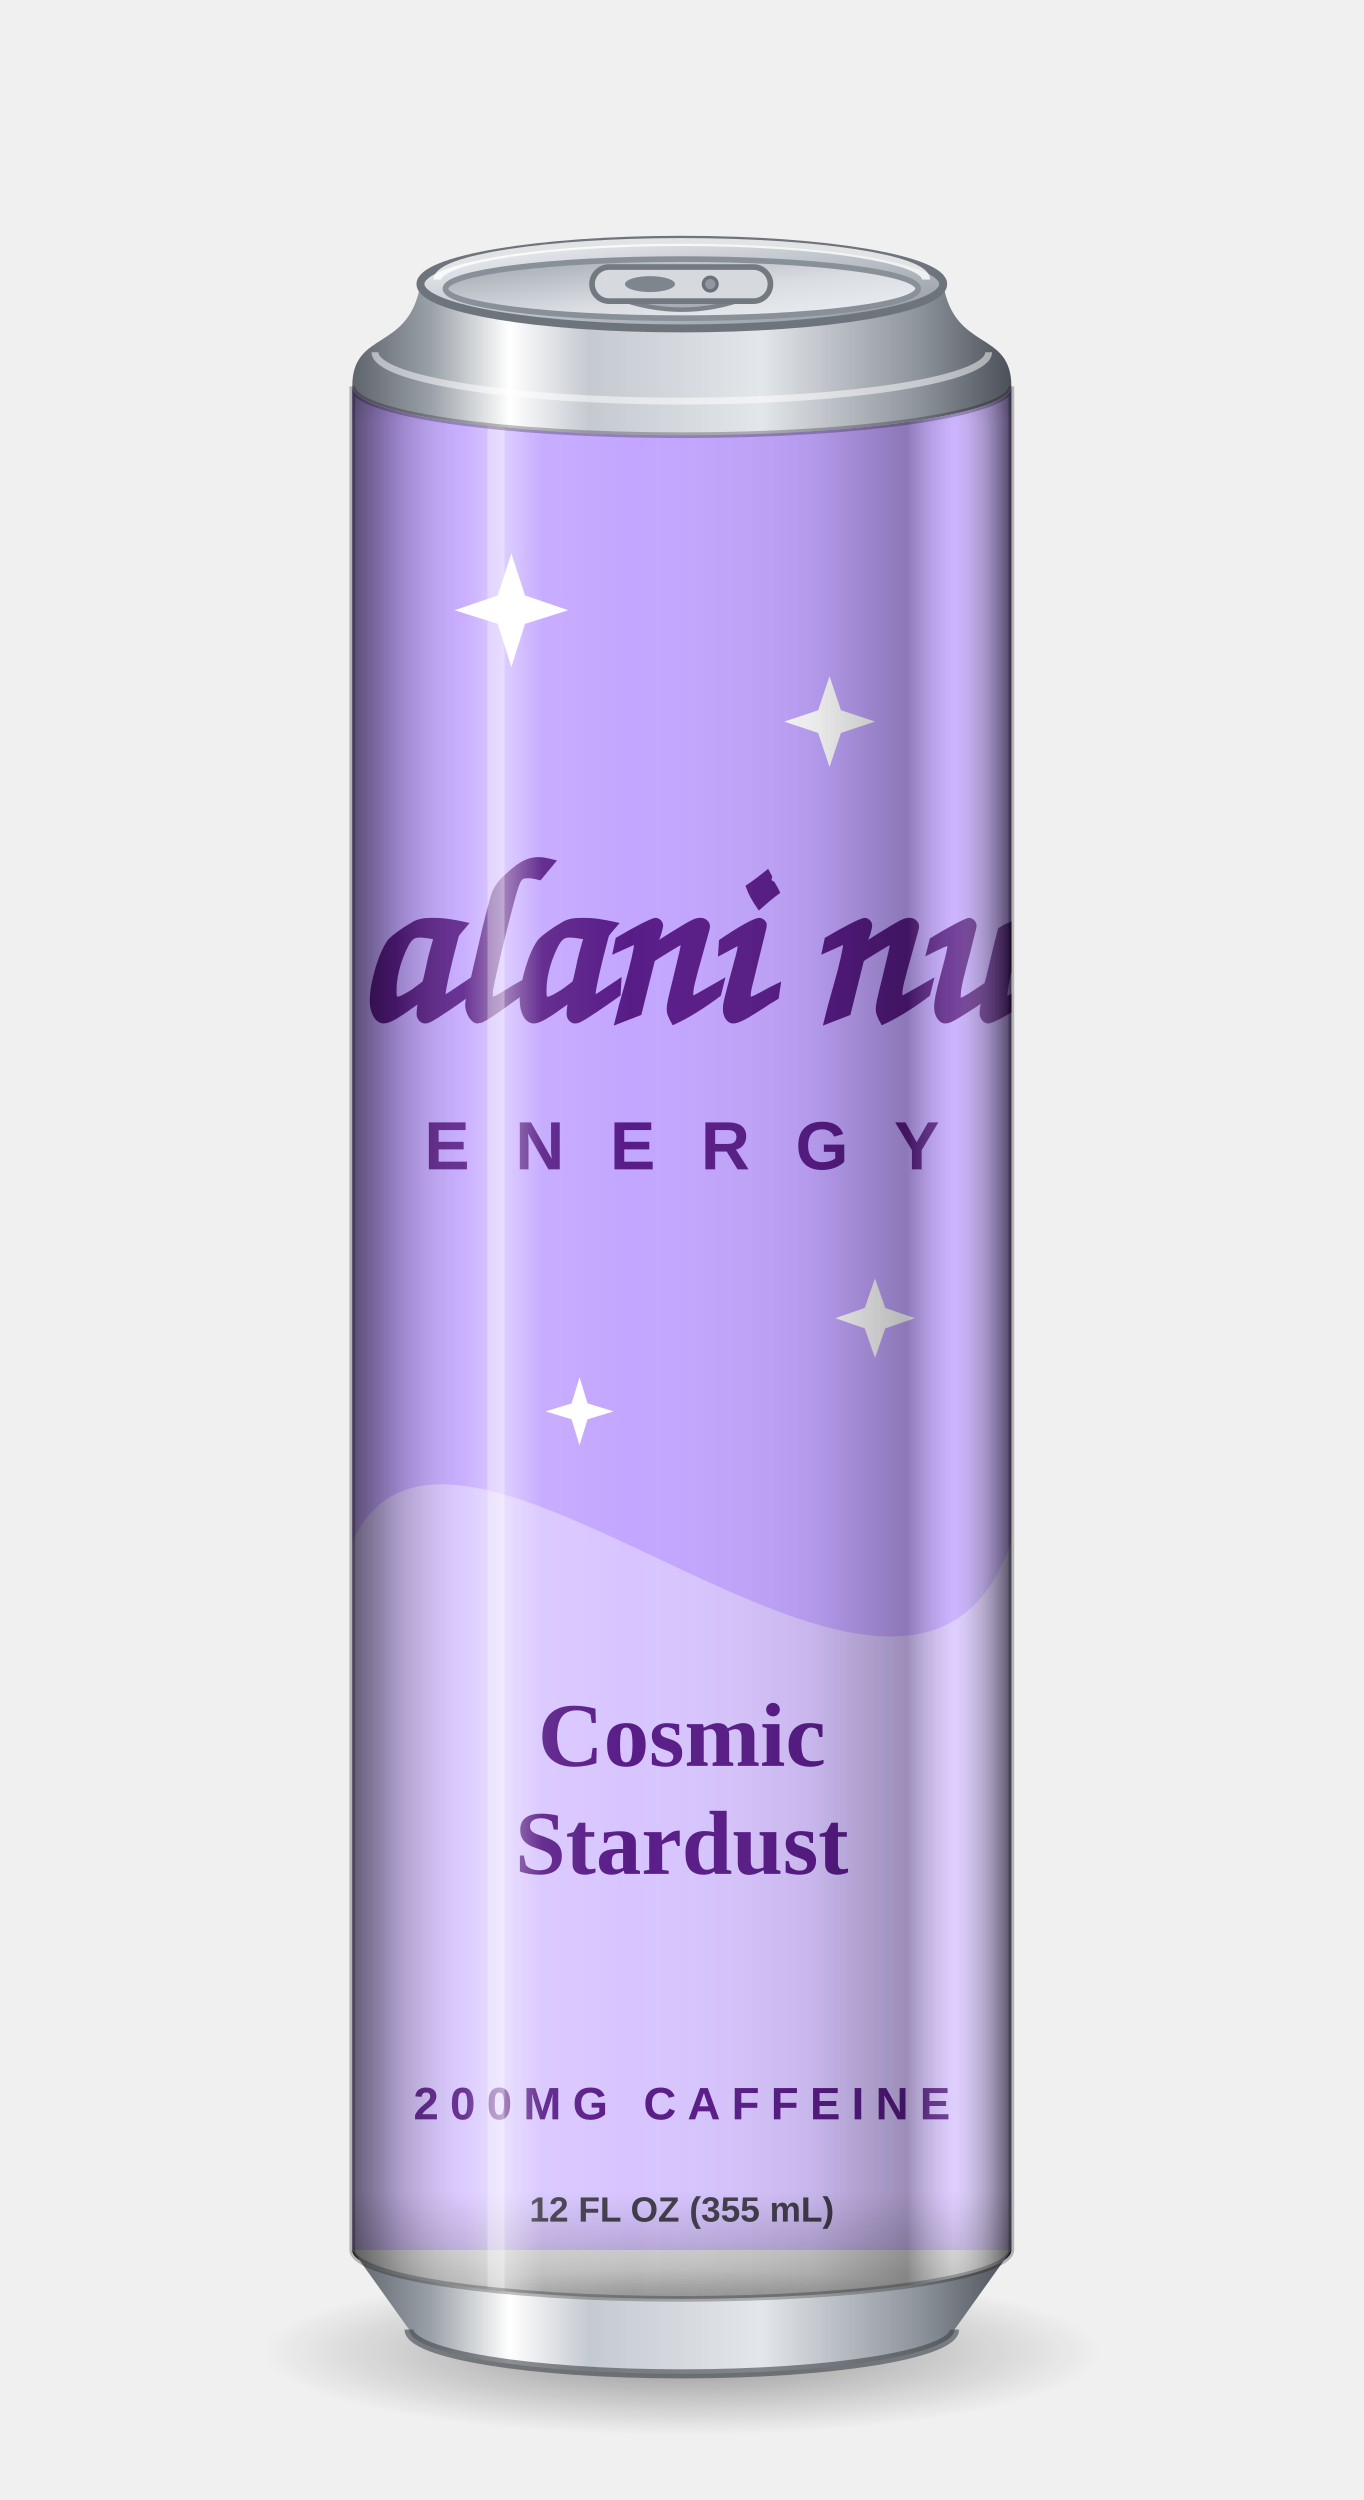
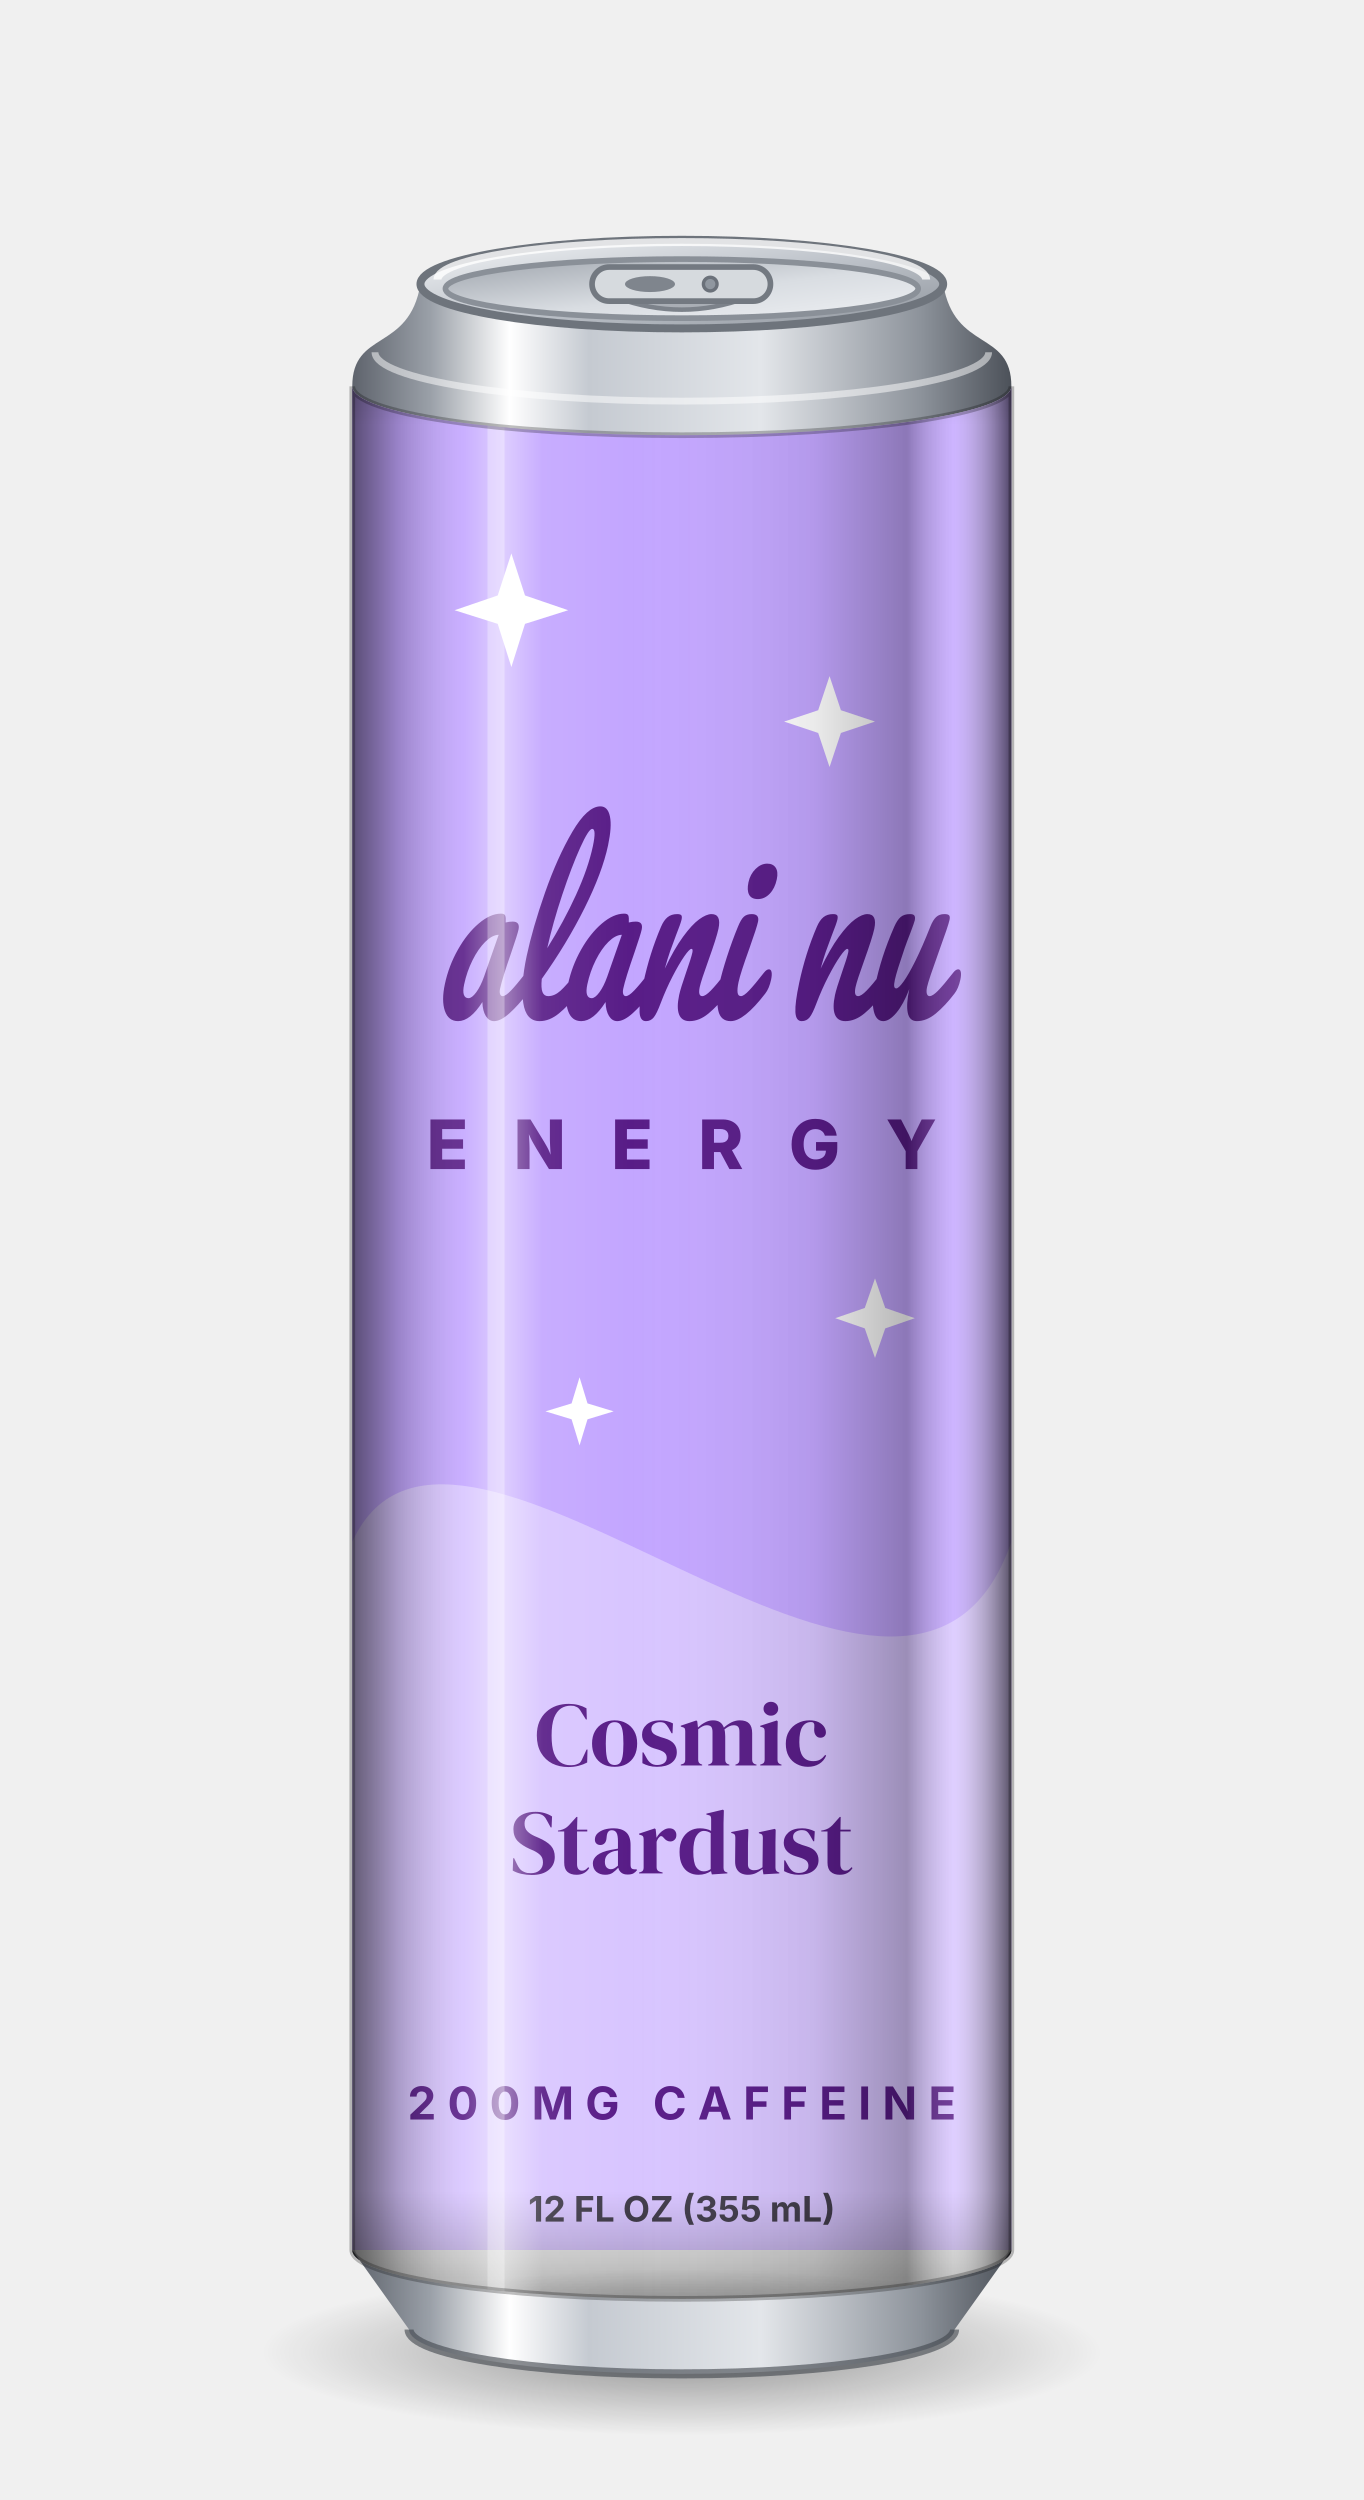
<svg xmlns="http://www.w3.org/2000/svg" viewBox="0 0 120 220" width="120" height="220" role="img" aria-label="Alani Nu Cosmic Stardust can, Second Wind art">
  <defs>
    <linearGradient id="shade-alani-cosmic-stardust" x1="0" x2="1">
      <stop offset="0" stop-color="#000" stop-opacity="0.55" />
      <stop offset="0.07" stop-color="#000" stop-opacity="0.22" />
      <stop offset="0.17" stop-color="#fff" stop-opacity="0.10" />
      <stop offset="0.23" stop-color="#fff" stop-opacity="0.45" />
      <stop offset="0.29" stop-color="#fff" stop-opacity="0.08" />
      <stop offset="0.42" stop-color="#fff" stop-opacity="0" />
      <stop offset="0.70" stop-color="#000" stop-opacity="0.08" />
      <stop offset="0.84" stop-color="#000" stop-opacity="0.28" />
      <stop offset="0.91" stop-color="#fff" stop-opacity="0.16" />
      <stop offset="1" stop-color="#000" stop-opacity="0.62" />
    </linearGradient>
    <linearGradient id="vshade-alani-cosmic-stardust" x1="0" y1="0" x2="0" y2="1">
      <stop offset="0" stop-color="#000" stop-opacity="0.28" />
      <stop offset="0.05" stop-color="#000" stop-opacity="0" />
      <stop offset="0.94" stop-color="#000" stop-opacity="0" />
      <stop offset="1" stop-color="#000" stop-opacity="0.32" />
    </linearGradient>
    <linearGradient id="metal-alani-cosmic-stardust" x1="0" x2="1">
      <stop offset="0" stop-color="#5d626b" />
      <stop offset="0.12" stop-color="#9aa0a8" />
      <stop offset="0.24" stop-color="#ffffff" />
      <stop offset="0.36" stop-color="#c5cad1" />
      <stop offset="0.62" stop-color="#e3e6ea" />
      <stop offset="0.86" stop-color="#8d939b" />
      <stop offset="1" stop-color="#4b5058" />
    </linearGradient>
    <linearGradient id="lid-alani-cosmic-stardust" x1="0" y1="0" x2="1" y2="1">
      <stop offset="0" stop-color="#f4f6f8" />
      <stop offset="0.5" stop-color="#bfc4cb" />
      <stop offset="1" stop-color="#8e949c" />
    </linearGradient>
    <linearGradient id="well-alani-cosmic-stardust" x1="0" y1="0" x2="1" y2="1">
      <stop offset="0" stop-color="#9ea4ac" />
      <stop offset="0.55" stop-color="#d9dde2" />
      <stop offset="1" stop-color="#eef0f3" />
    </linearGradient>
    <radialGradient id="floor-alani-cosmic-stardust">
      <stop offset="0" stop-color="#000" stop-opacity="0.4" />
      <stop offset="1" stop-color="#000" stop-opacity="0" />
    </radialGradient>
    <clipPath id="body-alani-cosmic-stardust">
      <path d="M31 34 A29.0 4.3 0 0 0 89 34 L89 198 A29.0 4.3 0 0 1 31 198 Z" />
    </clipPath>
  </defs>
  <ellipse cx="60.0" cy="207" rx="37.0" ry="7.3" fill="url(#floor-alani-cosmic-stardust)" />
  <path d="M31 198 A29.0 4.3 0 0 0 89 198 L84 205 A24.0 3.9 0 0 1 36 205 Z" fill="url(#metal-alani-cosmic-stardust)" />
  <path d="M36 205 A24.0 3.9 0 0 0 84 205" stroke="#3f444b" stroke-width="0.8" fill="none" opacity="0.6" />
  <path d="M31 34 C31 29,36 31,37 25 L83 25 C84 31,89 29,89 34 A29.0 4.3 0 0 1 31 34 Z" fill="url(#metal-alani-cosmic-stardust)" />
  <path d="M33 31 A27.0 4.3 0 0 0 87 31" stroke="#fff" stroke-width="0.6" fill="none" opacity="0.5" />
  <g clip-path="url(#body-alani-cosmic-stardust)">
    <rect x="31" y="34" width="58" height="164" fill="#c3a6ff" />
    <path d="M31 135.68 C40.0 116.0,80.0 161.92,89 135.68 L89 198 L31 198 Z" fill="#fff" opacity="0.35" />
-     <text x="60.0" y="89.8" font-family="'Brush Script MT','Segoe Script','Lucida Handwriting',Georgia,cursive" font-size="20" font-weight="700" text-anchor="middle" fill="#581c87" textLength="44.0" lengthAdjust="spacingAndGlyphs" font-style="italic">alani nu</text>
-     <text x="60.0" y="102.9" font-family="'Helvetica Neue',Arial,Inter,sans-serif" font-size="6" font-weight="800" text-anchor="middle" fill="#581c87" letter-spacing="4">ENERGY</text>
+     <path transform="translate(38.00 89.76) skewX(-12) scale(0.6809 1)" d="M0.7 -3.16Q0.7 -4.76 1.44 -6.19Q2.18 -7.62 3.41 -8.49Q4.64 -9.36 6.02 -9.36Q6.46 -9.36 6.61 -9.19Q6.76 -9.02 6.86 -8.58Q7.28 -8.66 7.74 -8.66Q8.72 -8.66 8.72 -7.96Q8.72 -7.54 8.42 -5.96Q7.96 -3.66 7.96 -2.76Q7.96 -2.46 8.11 -2.28Q8.26 -2.1 8.5 -2.1Q8.88 -2.1 9.42 -2.59Q9.96 -3.08 10.88 -4.18Q11.12 -4.46 11.42 -4.46Q11.68 -4.46 11.83 -4.22Q11.98 -3.98 11.98 -3.56Q11.98 -2.76 11.6 -2.32Q10.78 -1.3 9.86 -0.6Q8.94 0.1 8.08 0.1Q7.42 0.1 6.87 -0.35Q6.32 -0.8 6.04 -1.58Q5 0.1 3.42 0.1Q2.18 0.1 1.44 -0.8Q0.7 -1.7 0.7 -3.16ZM5.56 -3.82 6.3 -7.5Q5.46 -7.48 4.75 -6.87Q4.04 -6.26 3.62 -5.26Q3.2 -4.26 3.2 -3.14Q3.2 -2.52 3.45 -2.22Q3.7 -1.92 4.14 -1.92Q4.58 -1.92 4.98 -2.44Q5.38 -2.96 5.56 -3.82ZM18.5 -3.56Q18.5 -2.76 18.12 -2.32Q17.26 -1.26 16.25 -0.58Q15.24 0.1 13.96 0.1Q12.2 0.1 11.35 -1.5Q10.5 -3.1 10.5 -5.64Q10.5 -8.08 11.13 -11.2Q11.76 -14.32 12.99 -16.56Q14.22 -18.8 15.92 -18.8Q16.88 -18.8 17.43 -17.91Q17.98 -17.02 17.98 -15.36Q17.98 -12.98 16.66 -9.84Q15.34 -6.7 13.08 -3.62Q13.22 -2.8 13.54 -2.45Q13.86 -2.1 14.38 -2.1Q15.2 -2.1 15.82 -2.57Q16.44 -3.04 17.4 -4.18Q17.64 -4.46 17.94 -4.46Q18.2 -4.46 18.35 -4.22Q18.5 -3.98 18.5 -3.56ZM12.94 -6.32Q14.36 -8.66 15.2 -11.01Q16.04 -13.36 16.04 -15.3Q16.04 -16.82 15.48 -16.82Q15.02 -16.82 14.44 -15.16Q13.86 -13.5 13.42 -11.04Q12.98 -8.58 12.94 -6.32ZM16.62 -3.16Q16.62 -4.76 17.36 -6.19Q18.1 -7.62 19.33 -8.49Q20.56 -9.36 21.94 -9.36Q22.38 -9.36 22.53 -9.19Q22.68 -9.02 22.78 -8.58Q23.2 -8.66 23.66 -8.66Q24.64 -8.66 24.64 -7.96Q24.64 -7.54 24.34 -5.96Q23.88 -3.66 23.88 -2.76Q23.88 -2.46 24.03 -2.28Q24.18 -2.1 24.42 -2.1Q24.8 -2.1 25.34 -2.59Q25.88 -3.08 26.8 -4.18Q27.04 -4.46 27.34 -4.46Q27.6 -4.46 27.75 -4.22Q27.9 -3.98 27.9 -3.56Q27.9 -2.76 27.52 -2.32Q26.7 -1.3 25.78 -0.6Q24.86 0.1 24 0.1Q23.34 0.1 22.79 -0.35Q22.24 -0.8 21.96 -1.58Q20.92 0.1 19.34 0.1Q18.1 0.1 17.36 -0.8Q16.62 -1.7 16.62 -3.16ZM21.48 -3.82 22.22 -7.5Q21.38 -7.48 20.67 -6.87Q19.96 -6.26 19.54 -5.26Q19.12 -4.26 19.12 -3.14Q19.12 -2.52 19.37 -2.22Q19.62 -1.92 20.06 -1.92Q20.5 -1.92 20.9 -2.44Q21.3 -2.96 21.48 -3.82ZM26.32 -3.26Q26.32 -5.86 27.06 -8.2Q27.24 -8.78 27.65 -9.05Q28.06 -9.32 28.8 -9.32Q29.2 -9.32 29.36 -9.22Q29.52 -9.12 29.52 -8.84Q29.52 -8.52 29.22 -7.4Q29.02 -6.6 28.9 -6Q28.78 -5.4 28.7 -4.52Q29.36 -6.24 30.18 -7.32Q31 -8.4 31.79 -8.86Q32.58 -9.32 33.24 -9.32Q34.54 -9.32 34.54 -8.02Q34.54 -7.24 34.1 -5.2Q33.72 -3.46 33.72 -2.9Q33.72 -2.1 34.3 -2.1Q34.7 -2.1 35.25 -2.59Q35.8 -3.08 36.72 -4.18Q36.96 -4.46 37.26 -4.46Q37.52 -4.46 37.67 -4.22Q37.82 -3.98 37.82 -3.56Q37.82 -2.76 37.44 -2.32Q36.58 -1.26 35.59 -0.58Q34.6 0.1 33.34 0.1Q32.32 0.1 31.8 -0.49Q31.28 -1.08 31.28 -2.2Q31.28 -2.76 31.56 -4.2Q31.82 -5.46 31.82 -5.94Q31.82 -6.26 31.6 -6.26Q31.34 -6.26 30.87 -5.59Q30.4 -4.92 29.91 -3.82Q29.42 -2.72 29.12 -1.5Q28.9 -0.56 28.61 -0.23Q28.32 0.1 27.7 0.1Q26.94 0.1 26.63 -0.7Q26.32 -1.5 26.32 -3.26ZM37.14 -12.12Q37.14 -12.82 37.69 -13.29Q38.24 -13.76 39.06 -13.76Q39.8 -13.76 40.26 -13.4Q40.72 -13.04 40.72 -12.38Q40.72 -11.58 40.2 -11.11Q39.68 -10.64 38.82 -10.64Q37.98 -10.64 37.56 -11.03Q37.14 -11.42 37.14 -12.12ZM36.18 -3.26Q36.18 -4.16 36.41 -5.57Q36.64 -6.98 37 -8.2Q37.18 -8.84 37.48 -9.08Q37.78 -9.32 38.44 -9.32Q39.46 -9.32 39.46 -8.64Q39.46 -8.14 39.08 -6.32Q38.6 -4.12 38.6 -3.34Q38.6 -2.74 38.76 -2.42Q38.92 -2.1 39.3 -2.1Q39.66 -2.1 40.2 -2.6Q40.74 -3.1 41.64 -4.18Q41.88 -4.46 42.18 -4.46Q42.44 -4.46 42.59 -4.22Q42.74 -3.98 42.74 -3.56Q42.74 -2.76 42.36 -2.32Q40.38 0.1 38.66 0.1Q37.36 0.1 36.77 -0.82Q36.18 -1.74 36.18 -3.26ZM46.46 -3.26Q46.46 -5.86 47.2 -8.2Q47.38 -8.78 47.79 -9.05Q48.2 -9.32 48.94 -9.32Q49.34 -9.32 49.5 -9.22Q49.66 -9.12 49.66 -8.84Q49.66 -8.52 49.36 -7.4Q49.16 -6.6 49.04 -6Q48.92 -5.4 48.84 -4.52Q49.5 -6.24 50.32 -7.32Q51.14 -8.4 51.93 -8.86Q52.72 -9.32 53.38 -9.32Q54.68 -9.32 54.68 -8.02Q54.68 -7.24 54.24 -5.2Q53.86 -3.46 53.86 -2.9Q53.86 -2.1 54.44 -2.1Q54.84 -2.1 55.39 -2.59Q55.94 -3.08 56.86 -4.18Q57.1 -4.46 57.4 -4.46Q57.66 -4.46 57.81 -4.22Q57.96 -3.98 57.96 -3.56Q57.96 -2.76 57.58 -2.32Q56.72 -1.26 55.73 -0.58Q54.74 0.1 53.48 0.1Q52.46 0.1 51.94 -0.49Q51.42 -1.08 51.42 -2.2Q51.42 -2.76 51.7 -4.2Q51.96 -5.46 51.96 -5.94Q51.96 -6.26 51.74 -6.26Q51.48 -6.26 51.01 -5.59Q50.54 -4.92 50.05 -3.82Q49.56 -2.72 49.26 -1.5Q49.04 -0.56 48.75 -0.23Q48.46 0.1 47.84 0.1Q47.08 0.1 46.77 -0.7Q46.46 -1.5 46.46 -3.26ZM56.34 -2.8Q56.34 -4.3 56.54 -5.55Q56.74 -6.8 57.2 -8.2Q57.4 -8.8 57.76 -9.06Q58.12 -9.32 58.9 -9.32Q59.34 -9.32 59.51 -9.18Q59.68 -9.04 59.68 -8.76Q59.68 -8.6 59.46 -7.68Q59.26 -6.94 59.14 -6.34Q58.74 -4.24 58.74 -3.54Q58.74 -3.12 58.84 -2.95Q58.94 -2.78 59.16 -2.78Q59.46 -2.78 59.91 -3.38Q60.36 -3.98 60.87 -5.2Q61.38 -6.42 61.86 -8.2Q62.02 -8.8 62.35 -9.06Q62.68 -9.32 63.34 -9.32Q63.8 -9.32 63.98 -9.21Q64.16 -9.1 64.16 -8.8Q64.16 -8.3 63.66 -6.06Q63.1 -3.5 63.1 -2.9Q63.1 -2.52 63.26 -2.31Q63.42 -2.1 63.68 -2.1Q64.08 -2.1 64.63 -2.59Q65.18 -3.08 66.1 -4.18Q66.34 -4.46 66.64 -4.46Q66.9 -4.46 67.05 -4.22Q67.2 -3.98 67.2 -3.56Q67.2 -2.76 66.82 -2.32Q65.96 -1.26 64.97 -0.58Q63.98 0.1 62.72 0.1Q61.76 0.1 61.31 -0.64Q60.86 -1.38 60.86 -2.72Q60.52 -1.36 59.84 -0.63Q59.16 0.1 58.38 0.1Q57.48 0.1 56.91 -0.73Q56.34 -1.56 56.34 -2.8Z" fill="#581c87" />
+     <path transform="translate(37.54 102.88) scale(1 1)" d="M0.34 0V-4.37H3.37V-3.52H1.37V-2.62H3.21V-1.79H1.37V-0.84H3.37V0ZM8 0V-4.37H9.14L10.35 -2.39Q10.47 -2.2 10.58 -1.99Q10.7 -1.78 10.81 -1.52Q10.92 -1.27 11.03 -0.94H10.94Q10.92 -1.18 10.9 -1.47Q10.88 -1.76 10.87 -2.04Q10.85 -2.32 10.85 -2.51V-4.37H11.91V0H10.77L9.66 -1.81Q9.51 -2.06 9.39 -2.28Q9.26 -2.5 9.14 -2.76Q9.02 -3.02 8.86 -3.38H8.98Q9 -3.06 9.02 -2.76Q9.04 -2.47 9.05 -2.22Q9.06 -1.97 9.06 -1.81V0ZM16.59 0V-4.37H19.62V-3.52H17.63V-2.62H19.46V-1.79H17.63V-0.84H19.62V0ZM24.25 0V-4.37H26.04Q26.53 -4.37 26.89 -4.19Q27.25 -4.01 27.44 -3.69Q27.63 -3.36 27.63 -2.92Q27.63 -2.47 27.43 -2.15Q27.24 -1.83 26.87 -1.67Q26.51 -1.5 26.01 -1.5H24.87V-2.32H25.82Q26.07 -2.32 26.23 -2.38Q26.39 -2.45 26.47 -2.58Q26.56 -2.71 26.56 -2.92Q26.56 -3.12 26.47 -3.25Q26.39 -3.39 26.23 -3.46Q26.06 -3.53 25.82 -3.53H25.29V0ZM26.65 0 25.58 -2H26.69L27.78 0ZM34.22 0.06Q33.6 0.06 33.13 -0.21Q32.66 -0.48 32.39 -0.98Q32.12 -1.49 32.12 -2.17Q32.12 -2.89 32.4 -3.39Q32.68 -3.89 33.15 -4.16Q33.62 -4.42 34.21 -4.42Q34.59 -4.42 34.91 -4.32Q35.23 -4.21 35.49 -4.01Q35.74 -3.81 35.9 -3.54Q36.05 -3.27 36.09 -2.94H35.05Q35.01 -3.08 34.94 -3.18Q34.87 -3.29 34.76 -3.36Q34.66 -3.44 34.52 -3.48Q34.39 -3.52 34.23 -3.52Q33.91 -3.52 33.67 -3.36Q33.44 -3.21 33.31 -2.91Q33.18 -2.61 33.18 -2.19Q33.18 -1.76 33.31 -1.46Q33.43 -1.17 33.67 -1.01Q33.9 -0.85 34.23 -0.85Q34.52 -0.85 34.73 -0.95Q34.93 -1.04 35.04 -1.22Q35.14 -1.4 35.14 -1.65L35.34 -1.62H34.27V-2.38H36.14V-1.8Q36.14 -1.22 35.9 -0.8Q35.65 -0.39 35.21 -0.16Q34.78 0.06 34.22 0.06ZM42.16 0V-1.58L40.54 -4.37H41.75L42.44 -3.03Q42.54 -2.83 42.61 -2.64Q42.69 -2.44 42.78 -2.18H42.59Q42.67 -2.44 42.74 -2.64Q42.82 -2.84 42.91 -3.03L43.57 -4.37H44.77L43.19 -1.58V0Z" fill="#581c87" />
    <polygon points="50.0,53.7 46.2,54.9 45.0,58.7 43.8,54.9 40.0,53.7 43.8,52.4 45.0,48.7 46.2,52.4" fill="#fff" />
    <polygon points="77.0,63.5 74.0,64.5 73.0,67.5 72.0,64.5 69.0,63.5 72.0,62.5 73.0,59.5 74.0,62.5" fill="#fff" />
    <polygon points="54.0,124.2 51.7,124.9 51.0,127.2 50.3,124.9 48.0,124.2 50.3,123.5 51.0,121.2 51.7,123.5" fill="#fff" />
    <polygon points="80.5,116.0 77.9,116.9 77.0,119.5 76.1,116.9 73.5,116.0 76.1,115.1 77.0,112.5 77.9,115.1" fill="#fff" />
-     <text x="60.0" y="155.4" font-family="Georgia,'Times New Roman',serif" font-size="8" font-weight="700" text-anchor="middle" fill="#581c87">Cosmic</text>
-     <text x="60.0" y="164.9" font-family="Georgia,'Times New Roman',serif" font-size="8" font-weight="700" text-anchor="middle" fill="#581c87">Stardust</text>
-     <text x="60.0" y="186.5" font-family="'Helvetica Neue',Arial,Inter,sans-serif" font-size="4" font-weight="700" text-anchor="middle" fill="#581c87" letter-spacing="1">200MG CAFFEINE</text>
-     <text x="60.0" y="195.5" font-family="'Helvetica Neue',Arial,Inter,sans-serif" font-size="3.1" font-weight="700" text-anchor="middle" fill="#111111" opacity="0.75">12 FL OZ (355 mL)</text>
+     <path transform="translate(47.08 155.36) scale(1 1)" d="M2.93 0.14Q2.15 0.14 1.52 -0.17Q0.9 -0.49 0.53 -1.11Q0.16 -1.74 0.16 -2.64Q0.16 -3.33 0.38 -3.85Q0.61 -4.37 1 -4.72Q1.38 -5.07 1.89 -5.25Q2.4 -5.42 2.97 -5.42Q3.42 -5.42 3.81 -5.32Q4.19 -5.22 4.53 -5.03L4.56 -4.05H4.48L4.08 -4.69Q4 -4.84 3.9 -4.96Q3.81 -5.09 3.66 -5.15Q3.54 -5.21 3.43 -5.24Q3.31 -5.26 3.14 -5.26Q2.67 -5.26 2.29 -5.02Q1.91 -4.77 1.68 -4.2Q1.46 -3.62 1.46 -2.63Q1.46 -1.65 1.67 -1.08Q1.89 -0.5 2.26 -0.26Q2.63 -0.02 3.1 -0.02Q3.35 -0.02 3.5 -0.05Q3.66 -0.09 3.81 -0.16Q3.96 -0.22 4.04 -0.35Q4.12 -0.47 4.18 -0.62L4.54 -1.4H4.62L4.59 -0.26Q4.26 -0.08 3.84 0.03Q3.42 0.14 2.93 0.14ZM7.01 0.12Q6.4 0.12 5.95 -0.13Q5.5 -0.38 5.26 -0.85Q5.02 -1.31 5.02 -1.94Q5.02 -2.56 5.28 -3.02Q5.54 -3.47 5.99 -3.72Q6.44 -3.97 7.01 -3.97Q7.58 -3.97 8.02 -3.72Q8.47 -3.48 8.73 -3.02Q8.99 -2.57 8.99 -1.94Q8.99 -1.3 8.75 -0.84Q8.5 -0.38 8.06 -0.13Q7.62 0.12 7.01 0.12ZM7.01 -0.04Q7.29 -0.04 7.46 -0.2Q7.62 -0.36 7.7 -0.77Q7.78 -1.18 7.78 -1.92Q7.78 -2.67 7.7 -3.08Q7.62 -3.49 7.46 -3.65Q7.29 -3.81 7.01 -3.81Q6.73 -3.81 6.56 -3.65Q6.38 -3.49 6.31 -3.08Q6.23 -2.67 6.23 -1.92Q6.23 -1.18 6.31 -0.77Q6.38 -0.36 6.56 -0.2Q6.73 -0.04 7.01 -0.04ZM10.73 0.12Q10.34 0.12 10.02 0.03Q9.71 -0.06 9.45 -0.2L9.46 -1.15H9.54L9.81 -0.67Q9.98 -0.35 10.2 -0.2Q10.41 -0.04 10.74 -0.04Q11.12 -0.04 11.36 -0.21Q11.59 -0.38 11.59 -0.67Q11.59 -0.94 11.42 -1.1Q11.26 -1.27 10.8 -1.41L10.46 -1.51Q9.98 -1.66 9.7 -1.96Q9.42 -2.26 9.42 -2.7Q9.42 -3.23 9.83 -3.6Q10.25 -3.97 11.02 -3.97Q11.34 -3.97 11.61 -3.9Q11.89 -3.83 12.14 -3.7L12.1 -2.83H12.02L11.74 -3.33Q11.58 -3.59 11.44 -3.7Q11.29 -3.81 10.99 -3.81Q10.72 -3.81 10.48 -3.66Q10.24 -3.5 10.24 -3.22Q10.24 -2.95 10.44 -2.79Q10.65 -2.63 11.05 -2.5L11.41 -2.39Q11.98 -2.22 12.23 -1.91Q12.48 -1.6 12.48 -1.17Q12.48 -0.58 12.02 -0.23Q11.56 0.12 10.73 0.12ZM12.83 0V-0.08L12.94 -0.11Q13.1 -0.15 13.16 -0.25Q13.22 -0.34 13.22 -0.5V-3.01Q13.22 -3.18 13.17 -3.27Q13.11 -3.35 12.95 -3.38L12.83 -3.42V-3.5L14.2 -3.96L14.28 -3.88L14.34 -3.34Q14.61 -3.6 14.95 -3.78Q15.29 -3.97 15.66 -3.97Q16.04 -3.97 16.27 -3.81Q16.5 -3.66 16.62 -3.33Q16.94 -3.62 17.3 -3.8Q17.66 -3.97 18.01 -3.97Q18.58 -3.97 18.84 -3.7Q19.11 -3.42 19.11 -2.84V-0.5Q19.11 -0.18 19.4 -0.1L19.49 -0.08V0H17.64V-0.08L17.72 -0.1Q17.87 -0.15 17.93 -0.25Q17.99 -0.34 17.99 -0.5V-2.95Q17.99 -3.29 17.87 -3.41Q17.75 -3.54 17.49 -3.54Q17.28 -3.54 17.08 -3.44Q16.89 -3.35 16.67 -3.17Q16.71 -3.04 16.72 -2.89Q16.74 -2.74 16.74 -2.57V-0.5Q16.74 -0.18 17.02 -0.1L17.1 -0.08V0H15.24V-0.08L15.35 -0.11Q15.5 -0.16 15.56 -0.25Q15.62 -0.34 15.62 -0.5V-2.94Q15.62 -3.26 15.51 -3.4Q15.39 -3.54 15.11 -3.54Q14.93 -3.54 14.74 -3.44Q14.56 -3.35 14.36 -3.18V-0.5Q14.36 -0.18 14.64 -0.1L14.71 -0.08V0ZM20.76 -4.38Q20.49 -4.38 20.3 -4.56Q20.11 -4.73 20.11 -4.99Q20.11 -5.26 20.3 -5.43Q20.49 -5.6 20.76 -5.6Q21.03 -5.6 21.22 -5.43Q21.4 -5.26 21.4 -4.99Q21.4 -4.73 21.22 -4.56Q21.03 -4.38 20.76 -4.38ZM19.82 0V-0.08L19.93 -0.11Q20.09 -0.16 20.15 -0.26Q20.21 -0.35 20.21 -0.51V-3.02Q20.21 -3.18 20.15 -3.27Q20.09 -3.35 19.93 -3.38L19.82 -3.41V-3.49L21.28 -3.96L21.36 -3.88L21.34 -2.74V-0.5Q21.34 -0.34 21.4 -0.25Q21.46 -0.15 21.61 -0.1L21.69 -0.08V0ZM24.02 0.12Q23.48 0.12 23.04 -0.12Q22.59 -0.35 22.33 -0.8Q22.07 -1.26 22.07 -1.91Q22.07 -2.56 22.36 -3.02Q22.64 -3.48 23.12 -3.72Q23.59 -3.97 24.16 -3.97Q24.62 -3.97 24.94 -3.82Q25.26 -3.66 25.43 -3.42Q25.6 -3.18 25.6 -2.91Q25.6 -2.69 25.46 -2.56Q25.33 -2.44 25.11 -2.44Q24.88 -2.44 24.74 -2.61Q24.59 -2.78 24.57 -3.05Q24.56 -3.22 24.58 -3.35Q24.59 -3.47 24.58 -3.6Q24.54 -3.74 24.48 -3.78Q24.41 -3.82 24.29 -3.82Q23.8 -3.82 23.53 -3.4Q23.26 -2.98 23.26 -2.05Q23.26 -1.24 23.56 -0.81Q23.86 -0.38 24.49 -0.38Q24.86 -0.38 25.1 -0.52Q25.33 -0.66 25.54 -0.93L25.62 -0.86Q25.42 -0.39 25.01 -0.14Q24.59 0.12 24.02 0.12Z" fill="#581c87" />
+     <path transform="translate(44.88 164.86) scale(1 1)" d="M1.9 0.14Q1.46 0.14 1 0.04Q0.54 -0.07 0.24 -0.25L0.28 -1.34H0.36L0.61 -0.82Q0.72 -0.59 0.85 -0.42Q0.98 -0.25 1.2 -0.15Q1.36 -0.07 1.51 -0.04Q1.66 -0.02 1.84 -0.02Q2.33 -0.02 2.61 -0.28Q2.9 -0.54 2.9 -0.96Q2.9 -1.35 2.7 -1.57Q2.51 -1.79 2.09 -2L1.76 -2.14Q1.07 -2.45 0.68 -2.84Q0.3 -3.24 0.3 -3.9Q0.3 -4.37 0.54 -4.71Q0.78 -5.06 1.22 -5.24Q1.66 -5.42 2.24 -5.42Q2.66 -5.42 3.04 -5.31Q3.42 -5.2 3.7 -5.01L3.66 -4.05H3.58L3.25 -4.65Q3.11 -4.93 2.98 -5.04Q2.84 -5.16 2.66 -5.21Q2.56 -5.24 2.47 -5.25Q2.38 -5.26 2.25 -5.26Q1.84 -5.26 1.56 -5.03Q1.28 -4.79 1.28 -4.39Q1.28 -3.98 1.5 -3.74Q1.71 -3.5 2.13 -3.3L2.5 -3.14Q3.26 -2.81 3.6 -2.43Q3.94 -2.05 3.94 -1.45Q3.94 -0.74 3.4 -0.3Q2.87 0.14 1.9 0.14ZM5.85 0.12Q5.34 0.12 5.05 -0.14Q4.77 -0.39 4.77 -0.95V-3.69H4.22V-3.77L4.41 -3.8Q4.66 -3.86 4.84 -3.96Q5.02 -4.06 5.19 -4.24L5.85 -4.97H5.93L5.9 -3.85H6.8V-3.69H5.9V-0.81Q5.9 -0.53 6.02 -0.38Q6.14 -0.24 6.34 -0.24Q6.5 -0.24 6.63 -0.32Q6.76 -0.41 6.89 -0.55L6.97 -0.47Q6.81 -0.2 6.53 -0.04Q6.25 0.12 5.85 0.12ZM8.38 0.12Q7.92 0.12 7.6 -0.14Q7.29 -0.41 7.29 -0.9Q7.29 -1.28 7.67 -1.6Q8.06 -1.91 8.88 -2.07Q9.01 -2.1 9.17 -2.12Q9.33 -2.15 9.5 -2.18V-2.82Q9.5 -3.36 9.37 -3.58Q9.24 -3.8 8.96 -3.8Q8.77 -3.8 8.66 -3.68Q8.54 -3.55 8.51 -3.25L8.5 -3.16Q8.48 -2.82 8.33 -2.66Q8.18 -2.5 7.95 -2.5Q7.74 -2.5 7.61 -2.62Q7.47 -2.75 7.47 -2.97Q7.47 -3.3 7.7 -3.52Q7.93 -3.74 8.3 -3.86Q8.68 -3.97 9.12 -3.97Q9.83 -3.97 10.22 -3.62Q10.61 -3.27 10.61 -2.49V-0.72Q10.61 -0.36 10.94 -0.36H11.12L11.19 -0.3Q11.04 -0.1 10.86 0Q10.68 0.1 10.35 0.1Q10 0.1 9.8 -0.06Q9.59 -0.22 9.53 -0.5Q9.29 -0.24 9.04 -0.06Q8.78 0.12 8.38 0.12ZM8.87 -0.37Q9.03 -0.37 9.17 -0.44Q9.31 -0.52 9.5 -0.68V-2.02Q9.42 -2.01 9.34 -1.99Q9.26 -1.98 9.16 -1.96Q8.79 -1.86 8.57 -1.64Q8.35 -1.41 8.35 -1.02Q8.35 -0.7 8.5 -0.53Q8.66 -0.37 8.87 -0.37ZM11.36 0V-0.08L11.48 -0.11Q11.64 -0.16 11.7 -0.26Q11.76 -0.35 11.76 -0.5V-3.01Q11.76 -3.18 11.7 -3.27Q11.64 -3.35 11.48 -3.38L11.36 -3.42V-3.5L12.74 -3.96L12.82 -3.88L12.89 -3.19V-3.13Q13 -3.35 13.18 -3.54Q13.36 -3.73 13.58 -3.85Q13.8 -3.97 14.02 -3.97Q14.32 -3.97 14.48 -3.8Q14.64 -3.63 14.64 -3.38Q14.64 -3.1 14.48 -2.96Q14.33 -2.81 14.11 -2.81Q13.78 -2.81 13.52 -3.14L13.5 -3.16Q13.42 -3.27 13.32 -3.28Q13.22 -3.3 13.13 -3.18Q13.05 -3.11 13 -3.01Q12.94 -2.91 12.9 -2.78V-0.55Q12.9 -0.23 13.18 -0.15L13.43 -0.08V0ZM16.58 0.12Q16.11 0.12 15.74 -0.09Q15.36 -0.3 15.14 -0.75Q14.92 -1.19 14.92 -1.89Q14.92 -2.59 15.17 -3.05Q15.42 -3.51 15.82 -3.74Q16.23 -3.97 16.71 -3.97Q16.99 -3.97 17.25 -3.91Q17.5 -3.86 17.7 -3.74V-4.78Q17.7 -4.95 17.65 -5.03Q17.6 -5.11 17.43 -5.14L17.28 -5.18V-5.26L18.74 -5.61L18.82 -5.54L18.79 -4.42V-0.5Q18.79 -0.34 18.85 -0.24Q18.9 -0.14 19.06 -0.1L19.13 -0.08V0L17.76 0.09L17.69 -0.2Q17.47 -0.06 17.2 0.03Q16.92 0.12 16.58 0.12ZM17.05 -0.18Q17.38 -0.18 17.66 -0.38V-3.55Q17.37 -3.74 17.06 -3.74Q16.67 -3.74 16.4 -3.3Q16.13 -2.86 16.13 -1.9Q16.13 -0.95 16.38 -0.56Q16.64 -0.18 17.05 -0.18ZM20.93 0.12Q20.62 0.12 20.36 0Q20.1 -0.12 19.95 -0.39Q19.8 -0.66 19.81 -1.1L19.83 -3.15Q19.83 -3.34 19.77 -3.42Q19.7 -3.5 19.57 -3.53L19.47 -3.56V-3.64L20.9 -3.92L20.98 -3.84L20.94 -2.7V-0.78Q20.94 -0.52 21.09 -0.4Q21.24 -0.28 21.46 -0.28Q21.69 -0.28 21.86 -0.34Q22.04 -0.41 22.22 -0.54L22.25 -3.14Q22.25 -3.33 22.19 -3.4Q22.14 -3.48 21.98 -3.51L21.9 -3.54V-3.62L23.3 -3.92L23.38 -3.84L23.36 -2.7V-0.54Q23.36 -0.36 23.41 -0.26Q23.46 -0.17 23.62 -0.1L23.7 -0.08V0L22.3 0.08L22.22 -0.39Q21.96 -0.18 21.65 -0.03Q21.34 0.12 20.93 0.12ZM25.4 0.12Q25.01 0.12 24.7 0.03Q24.38 -0.06 24.12 -0.2L24.13 -1.15H24.21L24.48 -0.67Q24.66 -0.35 24.87 -0.2Q25.08 -0.04 25.41 -0.04Q25.79 -0.04 26.03 -0.21Q26.26 -0.38 26.26 -0.67Q26.26 -0.94 26.1 -1.1Q25.93 -1.27 25.47 -1.41L25.14 -1.51Q24.65 -1.66 24.37 -1.96Q24.09 -2.26 24.09 -2.7Q24.09 -3.23 24.5 -3.6Q24.92 -3.97 25.7 -3.97Q26.01 -3.97 26.28 -3.9Q26.56 -3.83 26.82 -3.7L26.77 -2.83H26.69L26.41 -3.33Q26.26 -3.59 26.11 -3.7Q25.96 -3.81 25.66 -3.81Q25.39 -3.81 25.15 -3.66Q24.91 -3.5 24.91 -3.22Q24.91 -2.95 25.12 -2.79Q25.32 -2.63 25.72 -2.5L26.08 -2.39Q26.66 -2.22 26.9 -1.91Q27.15 -1.6 27.15 -1.17Q27.15 -0.58 26.69 -0.23Q26.23 0.12 25.4 0.12ZM29.02 0.12Q28.51 0.12 28.23 -0.14Q27.94 -0.39 27.94 -0.95V-3.69H27.39V-3.77L27.58 -3.8Q27.83 -3.86 28.01 -3.96Q28.19 -4.06 28.37 -4.24L29.02 -4.97H29.1L29.08 -3.85H29.98V-3.69H29.07V-0.81Q29.07 -0.53 29.2 -0.38Q29.32 -0.24 29.51 -0.24Q29.68 -0.24 29.81 -0.32Q29.94 -0.41 30.06 -0.55L30.14 -0.47Q29.98 -0.2 29.7 -0.04Q29.42 0.12 29.02 0.12Z" fill="#581c87" />
+     <path transform="translate(35.87 186.52) scale(1 1)" d="M0.24 0V-0.43L1.27 -1.4Q1.41 -1.53 1.5 -1.63Q1.59 -1.73 1.64 -1.83Q1.68 -1.94 1.68 -2.05Q1.68 -2.18 1.62 -2.28Q1.57 -2.37 1.46 -2.42Q1.36 -2.47 1.23 -2.47Q1.1 -2.47 1 -2.42Q0.89 -2.36 0.84 -2.26Q0.79 -2.16 0.79 -2.02H0.21Q0.21 -2.3 0.34 -2.51Q0.47 -2.72 0.71 -2.83Q0.94 -2.95 1.24 -2.95Q1.54 -2.95 1.78 -2.84Q2.01 -2.73 2.13 -2.54Q2.26 -2.34 2.26 -2.09Q2.26 -1.93 2.2 -1.77Q2.13 -1.61 1.97 -1.42Q1.81 -1.22 1.51 -0.95L1.07 -0.51V-0.49H2.3V0ZM4.87 0.04Q4.5 0.04 4.24 -0.14Q3.98 -0.31 3.84 -0.65Q3.7 -0.98 3.7 -1.45Q3.7 -1.92 3.84 -2.26Q3.98 -2.59 4.24 -2.77Q4.5 -2.95 4.87 -2.95Q5.23 -2.95 5.5 -2.77Q5.76 -2.59 5.89 -2.26Q6.03 -1.92 6.03 -1.45Q6.03 -0.98 5.9 -0.65Q5.76 -0.31 5.5 -0.14Q5.24 0.04 4.87 0.04ZM4.87 -0.46Q5.05 -0.46 5.17 -0.57Q5.29 -0.69 5.36 -0.91Q5.43 -1.13 5.43 -1.45Q5.43 -1.77 5.36 -2Q5.29 -2.22 5.17 -2.34Q5.05 -2.46 4.87 -2.46Q4.69 -2.46 4.56 -2.34Q4.44 -2.22 4.38 -2Q4.31 -1.77 4.31 -1.45Q4.31 -1.13 4.38 -0.91Q4.44 -0.69 4.56 -0.57Q4.69 -0.46 4.87 -0.46ZM8.56 0.04Q8.2 0.04 7.94 -0.14Q7.68 -0.31 7.54 -0.65Q7.4 -0.98 7.4 -1.45Q7.4 -1.92 7.54 -2.26Q7.68 -2.59 7.94 -2.77Q8.2 -2.95 8.56 -2.95Q8.93 -2.95 9.19 -2.77Q9.45 -2.59 9.59 -2.26Q9.73 -1.92 9.73 -1.45Q9.73 -0.98 9.59 -0.65Q9.46 -0.31 9.19 -0.14Q8.93 0.04 8.56 0.04ZM8.56 -0.46Q8.74 -0.46 8.87 -0.57Q8.99 -0.69 9.06 -0.91Q9.12 -1.13 9.12 -1.45Q9.12 -1.77 9.06 -2Q8.99 -2.22 8.87 -2.34Q8.74 -2.46 8.56 -2.46Q8.39 -2.46 8.26 -2.34Q8.14 -2.22 8.07 -2Q8.01 -1.77 8.01 -1.45Q8.01 -1.13 8.07 -0.91Q8.14 -0.69 8.26 -0.57Q8.39 -0.46 8.56 -0.46ZM11.18 0V-2.91H12.09L12.56 -1.57Q12.59 -1.48 12.63 -1.33Q12.67 -1.18 12.71 -1.01Q12.75 -0.84 12.78 -0.68Q12.82 -0.52 12.84 -0.4H12.72Q12.74 -0.51 12.78 -0.67Q12.81 -0.84 12.85 -1.01Q12.89 -1.18 12.93 -1.33Q12.97 -1.48 13 -1.57L13.46 -2.91H14.38V0H13.78V-1.37Q13.78 -1.47 13.78 -1.61Q13.79 -1.75 13.79 -1.92Q13.79 -2.08 13.8 -2.25Q13.8 -2.42 13.8 -2.56H13.84Q13.8 -2.4 13.76 -2.23Q13.71 -2.06 13.67 -1.89Q13.62 -1.73 13.58 -1.6Q13.54 -1.46 13.51 -1.37L13.03 0H12.53L12.04 -1.37Q12.01 -1.46 11.97 -1.59Q11.93 -1.73 11.88 -1.89Q11.83 -2.05 11.79 -2.23Q11.74 -2.4 11.7 -2.56H11.74Q11.75 -2.42 11.75 -2.26Q11.75 -2.09 11.76 -1.92Q11.76 -1.76 11.77 -1.61Q11.77 -1.47 11.77 -1.37V0ZM17.19 0.04Q16.79 0.04 16.48 -0.14Q16.17 -0.32 16 -0.66Q15.82 -0.99 15.82 -1.45Q15.82 -1.92 16 -2.26Q16.18 -2.59 16.49 -2.77Q16.8 -2.95 17.18 -2.95Q17.43 -2.95 17.64 -2.88Q17.85 -2.81 18.01 -2.68Q18.18 -2.54 18.28 -2.37Q18.39 -2.19 18.42 -1.97H17.81Q17.78 -2.08 17.73 -2.16Q17.67 -2.24 17.59 -2.3Q17.51 -2.36 17.41 -2.39Q17.31 -2.42 17.19 -2.42Q16.96 -2.42 16.79 -2.31Q16.62 -2.2 16.53 -1.98Q16.43 -1.77 16.43 -1.46Q16.43 -1.15 16.52 -0.93Q16.62 -0.72 16.79 -0.6Q16.96 -0.49 17.2 -0.49Q17.41 -0.49 17.56 -0.57Q17.71 -0.64 17.79 -0.78Q17.87 -0.93 17.87 -1.12L18 -1.1H17.24V-1.55H18.45V-1.19Q18.45 -0.8 18.29 -0.53Q18.12 -0.26 17.84 -0.11Q17.56 0.04 17.19 0.04ZM23.12 0.04Q22.74 0.04 22.43 -0.14Q22.13 -0.31 21.95 -0.65Q21.77 -0.98 21.77 -1.45Q21.77 -1.93 21.95 -2.26Q22.13 -2.6 22.44 -2.77Q22.74 -2.95 23.12 -2.95Q23.37 -2.95 23.59 -2.88Q23.8 -2.81 23.97 -2.68Q24.13 -2.54 24.24 -2.35Q24.34 -2.16 24.38 -1.91H23.77Q23.75 -2.04 23.7 -2.13Q23.64 -2.22 23.56 -2.29Q23.48 -2.35 23.37 -2.39Q23.26 -2.42 23.14 -2.42Q22.91 -2.42 22.74 -2.31Q22.57 -2.19 22.47 -1.98Q22.38 -1.76 22.38 -1.45Q22.38 -1.14 22.47 -0.92Q22.57 -0.71 22.74 -0.6Q22.91 -0.49 23.13 -0.49Q23.26 -0.49 23.37 -0.52Q23.47 -0.56 23.56 -0.62Q23.64 -0.69 23.7 -0.78Q23.75 -0.88 23.78 -1H24.38Q24.36 -0.79 24.26 -0.61Q24.16 -0.42 24 -0.28Q23.84 -0.13 23.62 -0.04Q23.4 0.04 23.12 0.04ZM25.64 0 26.64 -2.91H27.42L28.44 0H27.78L27.31 -1.4Q27.23 -1.68 27.14 -2Q27.05 -2.32 26.96 -2.71H27.09Q26.99 -2.32 26.91 -2Q26.83 -1.67 26.75 -1.4L26.3 0ZM26.27 -0.68V-1.14H27.82V-0.68ZM29.8 0V-2.91H31.71V-2.42H30.39V-1.6H31.58V-1.12H30.39V0ZM33.15 0V-2.91H35.06V-2.42H33.74V-1.6H34.93V-1.12H33.74V0ZM36.49 0V-2.91H38.44V-2.42H37.09V-1.71H38.34V-1.23H37.09V-0.49H38.45V0ZM40.52 -2.91V0H39.92V-2.91ZM42.05 0V-2.91H42.71L43.63 -1.44Q43.7 -1.32 43.77 -1.19Q43.85 -1.06 43.92 -0.9Q44 -0.73 44.07 -0.53H44.01Q44 -0.69 43.99 -0.88Q43.97 -1.06 43.97 -1.23Q43.96 -1.4 43.96 -1.51V-2.91H44.57V0H43.9L43.07 -1.34Q42.97 -1.49 42.9 -1.63Q42.82 -1.77 42.73 -1.94Q42.65 -2.11 42.53 -2.35H42.61Q42.62 -2.14 42.63 -1.95Q42.64 -1.75 42.65 -1.59Q42.66 -1.44 42.66 -1.34V0ZM46.1 0V-2.91H48.04V-2.42H46.69V-1.71H47.94V-1.23H46.69V-0.49H48.05V0Z" fill="#581c87" />
+     <text x="60.0" y="195.5" font-family="inter" font-size="3.1" font-weight="700" text-anchor="middle" fill="#111111" opacity="0.75">12 FL OZ (355 mL)</text>
    <rect x="31" y="29.7" width="58" height="172.6" fill="url(#vshade-alani-cosmic-stardust)" />
    <rect x="31" y="29.7" width="58" height="172.6" fill="url(#shade-alani-cosmic-stardust)" />
    <rect x="42.9" y="29.7" width="1.5" height="172.6" fill="#fff" opacity="0.3" />
  </g>
  <path d="M31 34 A29.0 4.3 0 0 0 89 34 L89 198 A29.0 4.3 0 0 1 31 198 Z" fill="none" stroke="#000" stroke-opacity="0.25" stroke-width="0.5" />
  <ellipse cx="60.0" cy="25" rx="23.0" ry="3.9" fill="url(#lid-alani-cosmic-stardust)" stroke="#6e747c" stroke-width="0.7" />
  <ellipse cx="60.0" cy="25.4" rx="20.8" ry="2.6" fill="url(#well-alani-cosmic-stardust)" stroke="#8a9098" stroke-width="0.5" />
  <path d="M54.3 26.2 q5.7 2.1 11.4 0 l-1.5 -1.4 h-8.4 z" fill="#a9aeb5" stroke="#7c828a" stroke-width="0.4" />
  <path d="M53.6 23.5 h12.7 a1.5 1.5 0 0 1 0 3.0 h-12.7 a1.5 1.5 0 0 1 0 -3.0 z" fill="#d6dade" stroke="#737981" stroke-width="0.5" />
  <ellipse cx="57.2" cy="25" rx="2.2" ry="0.7" fill="#7f858d" />
  <circle cx="62.5" cy="25" r="0.6" fill="#9097a0" stroke="#6b717a" stroke-width="0.3" />
  <path d="M38.5 24.6 A21.5 3.3 0 0 1 81.5 24.6" stroke="#fff" stroke-width="0.7" fill="none" opacity="0.8" />
</svg>
